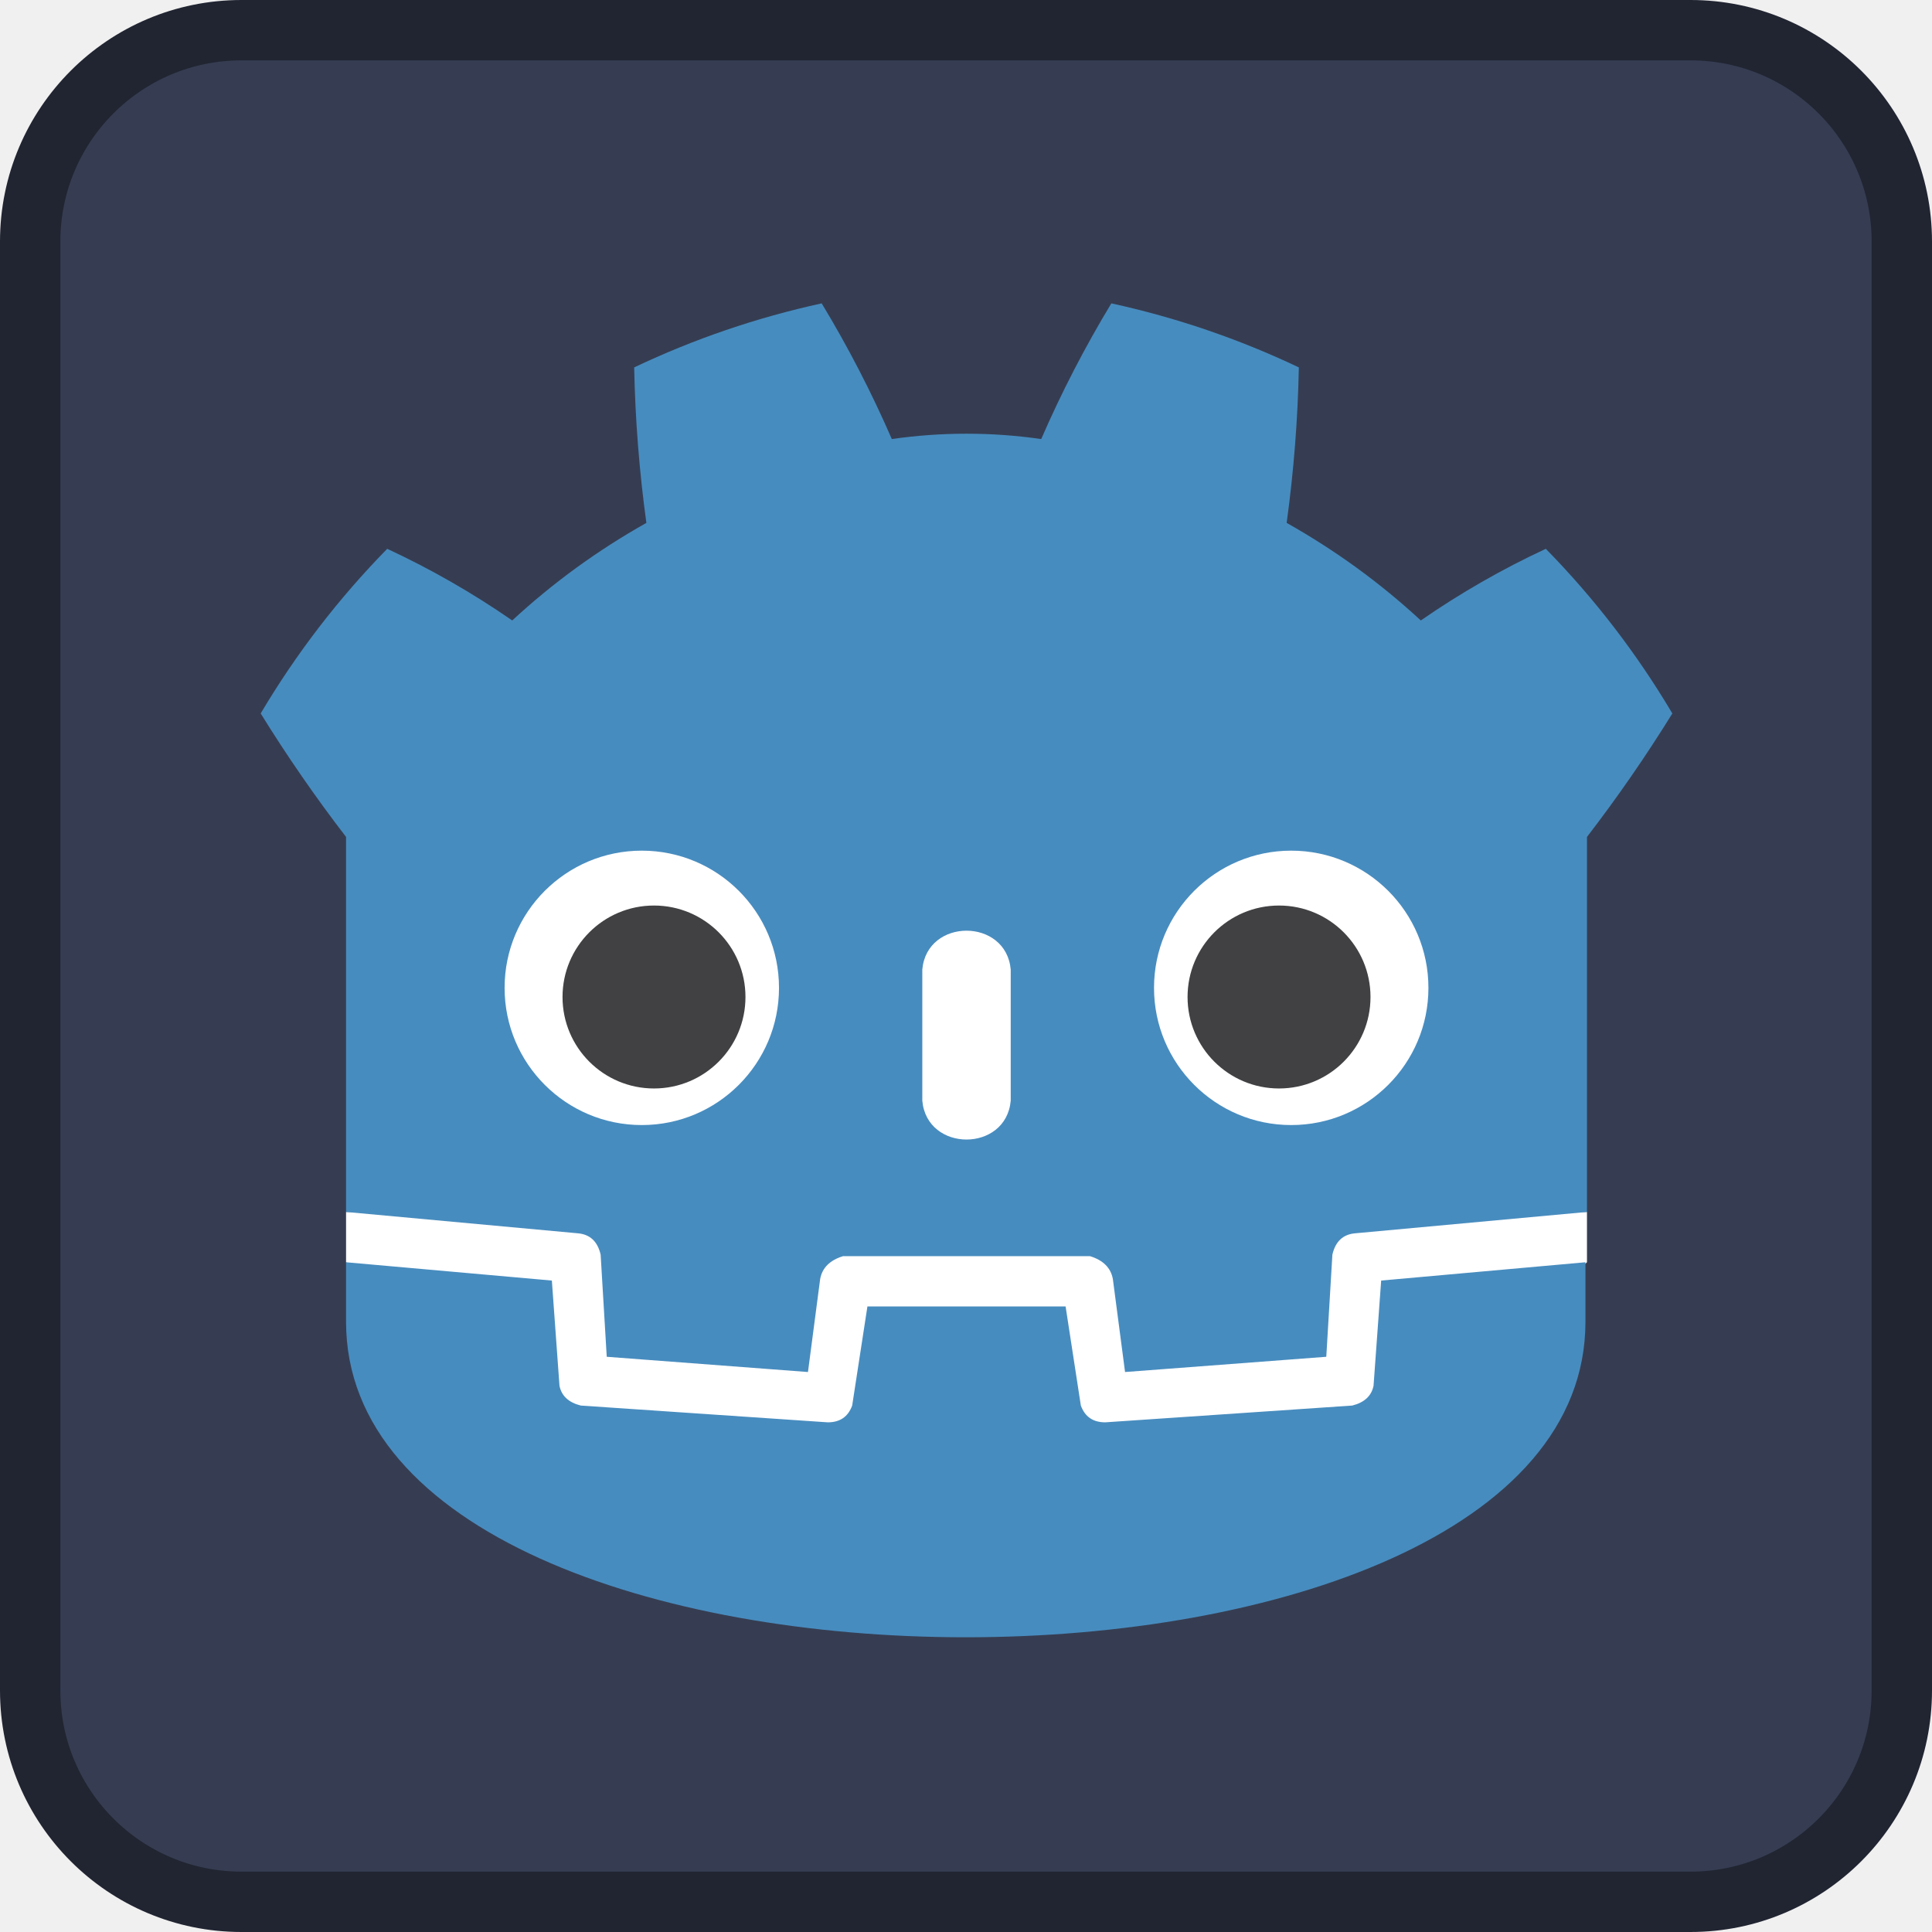
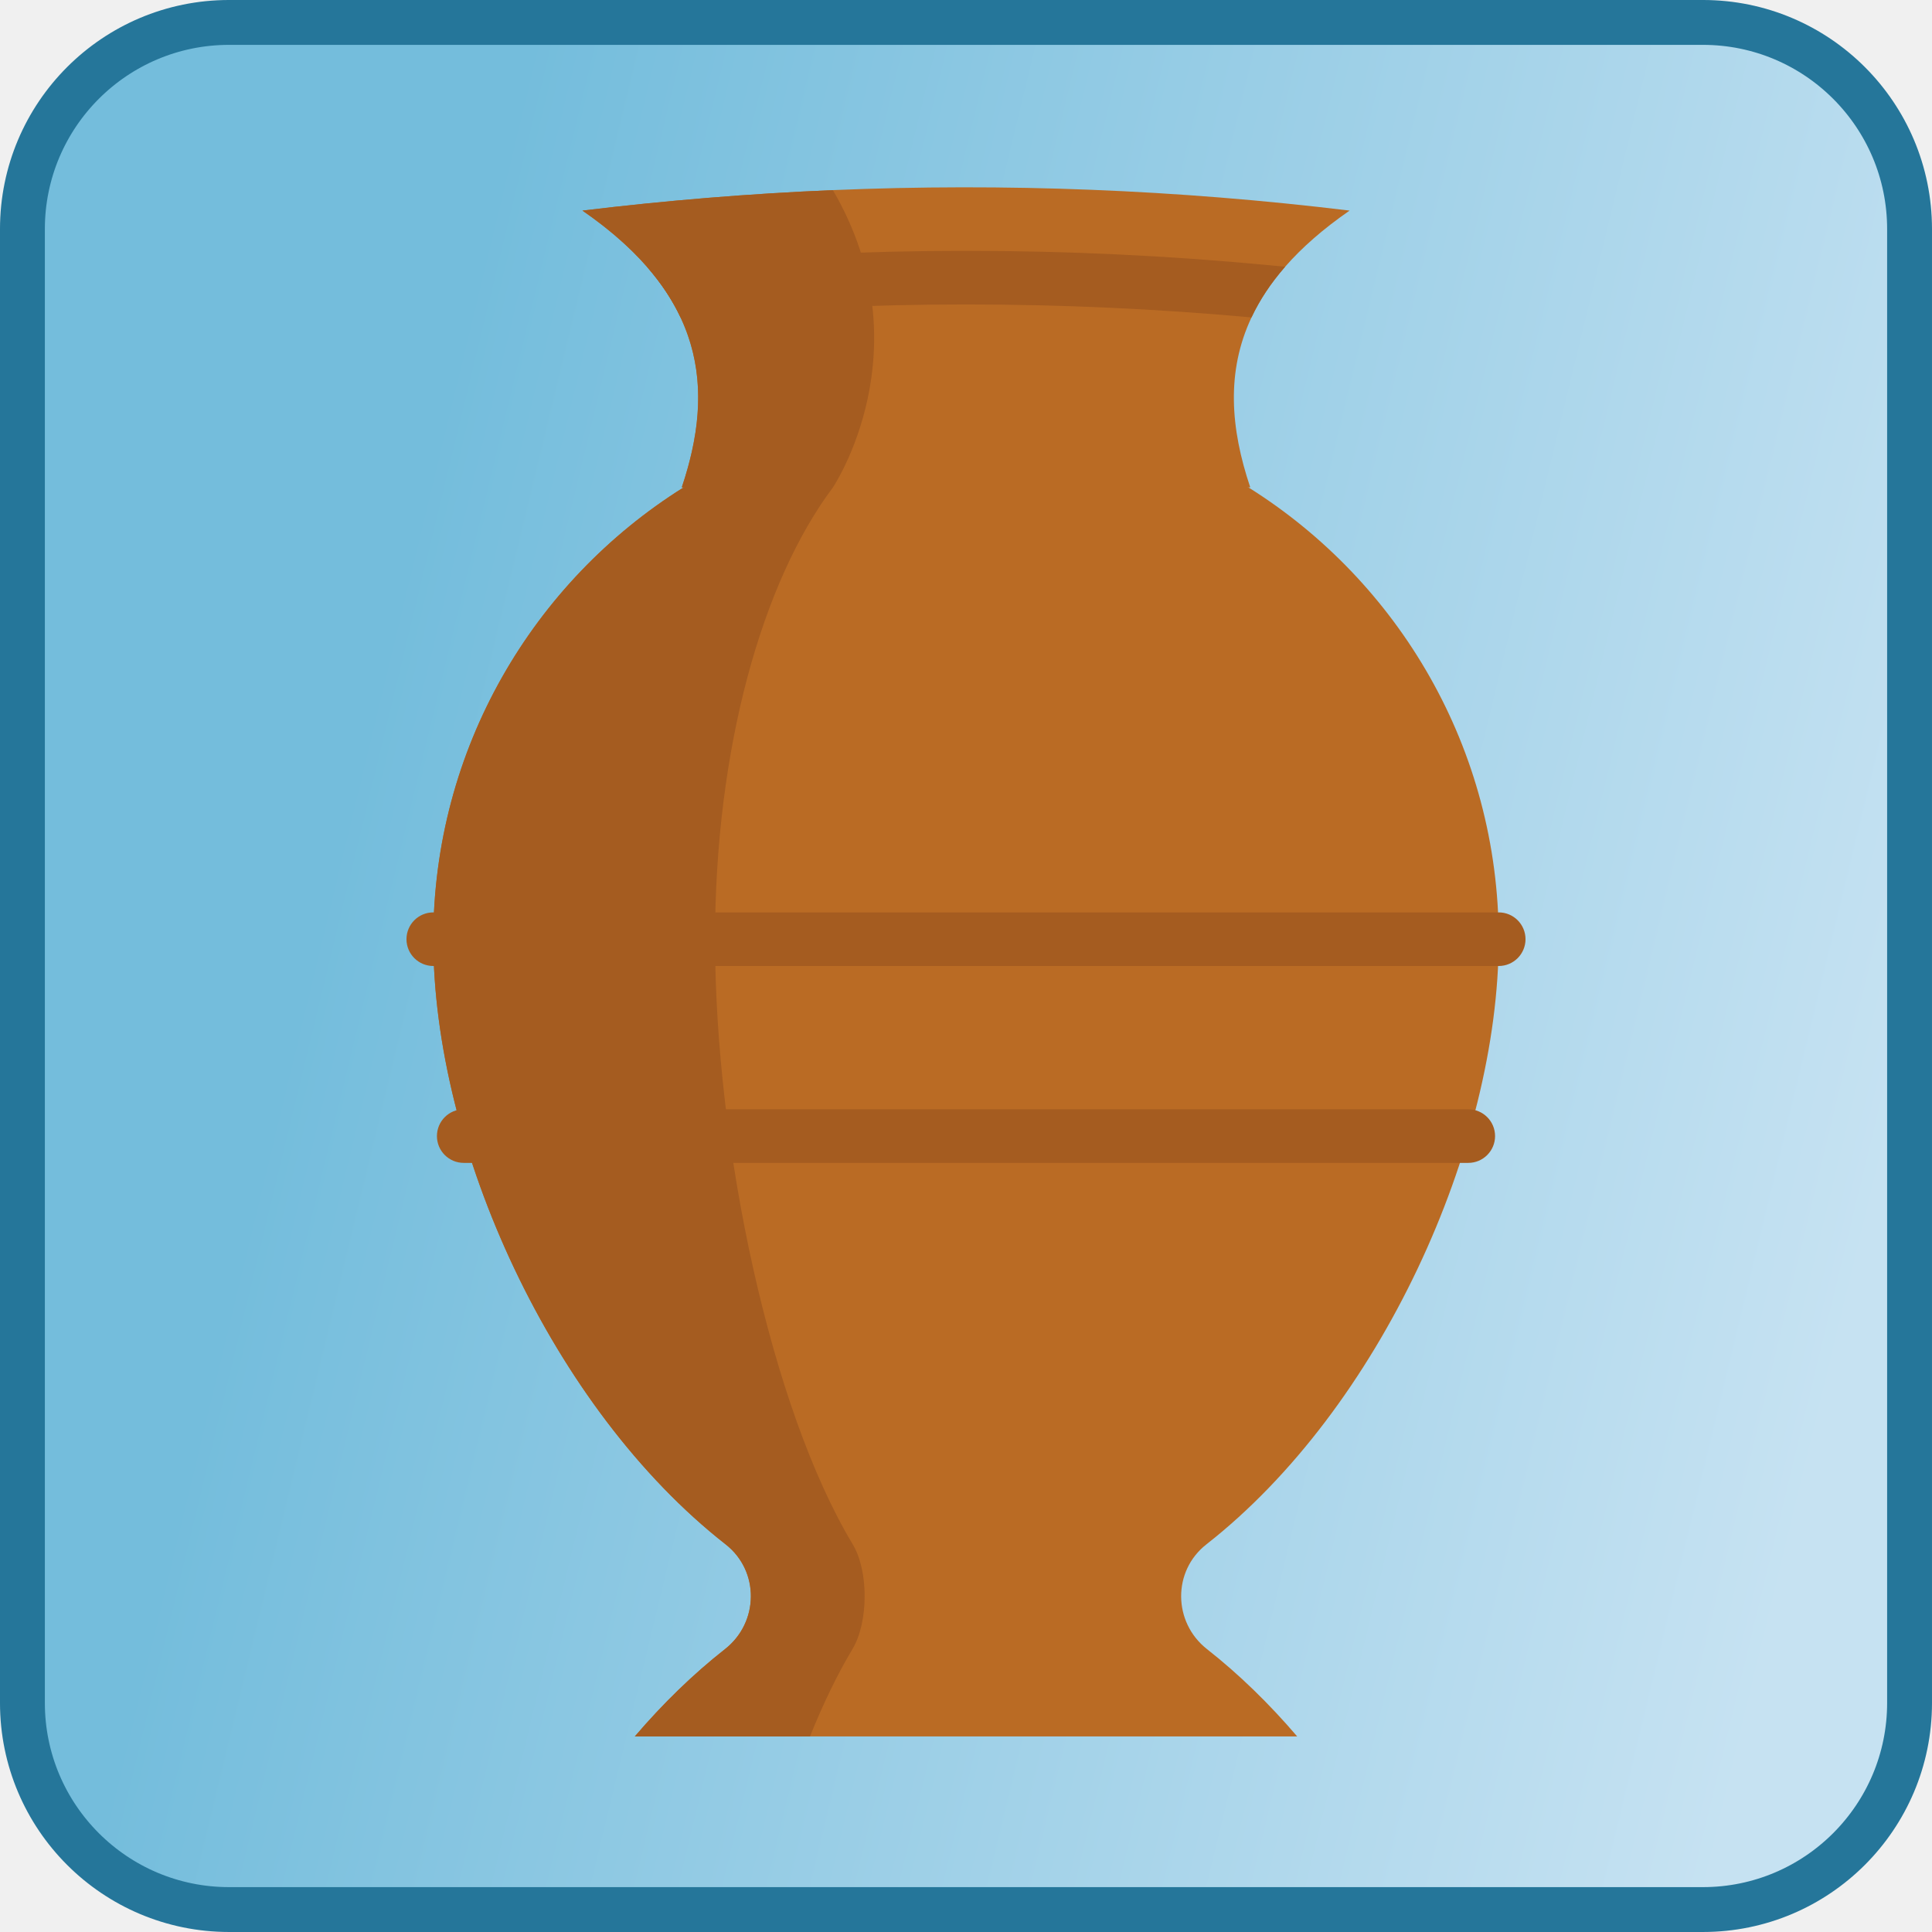
- <svg xmlns="http://www.w3.org/2000/svg" height="128" width="128">
-   <rect x="2" y="2" width="124" height="124" rx="14" fill="#363d52" stroke="#212532" stroke-width="4" />
-   <g transform="scale(.101) translate(122 122)">
-     <g fill="#fff">
-       <path d="M105 673v33q407 354 814 0v-33z" />
-       <path fill="#478cbf" d="m105 673 152 14q12 1 15 14l4 67 132 10 8-61q2-11 15-15h162q13 4 15 15l8 61 132-10 4-67q3-13 15-14l152-14V427q30-39 56-81-35-59-83-108-43 20-82 47-40-37-88-64 7-51 8-102-59-28-123-42-26 43-46 89-49-7-98 0-20-46-46-89-64 14-123 42 1 51 8 102-48 27-88 64-39-27-82-47-48 49-83 108 26 42 56 81zm0 33v39c0 276 813 276 813 0v-39l-134 12-5 69q-2 10-14 13l-162 11q-12 0-16-11l-10-65H447l-10 65q-4 11-16 11l-162-11q-12-3-14-13l-5-69z" />
-       <path d="M483 600c3 34 55 34 58 0v-86c-3-34-55-34-58 0z" />
-       <circle cx="725" cy="526" r="90" />
-       <circle cx="299" cy="526" r="90" />
-     </g>
-     <g fill="#414042">
-       <circle cx="307" cy="532" r="60" />
-       <circle cx="717" cy="532" r="60" />
-     </g>
+ <svg xmlns="http://www.w3.org/2000/svg" xmlns:xlink="http://www.w3.org/1999/xlink" height="256" width="256" version="1.1" id="Layer_1" viewBox="0 0 163.841 163.841" xml:space="preserve">
+   <defs id="defs14019">
+     <linearGradient id="linearGradient18395">
+       <stop style="stop-color:#74bddc;stop-opacity:1;" offset="0.15" id="stop18391" />
+       <stop style="stop-color:#c6e2f2;stop-opacity:1;" offset="1" id="stop18393" />
+     </linearGradient>
+     <linearGradient xlink:href="#linearGradient18395" id="linearGradient18401" x1="32" y1="256.97" x2="460.217" y2="360.553" gradientUnits="userSpaceOnUse" gradientTransform="matrix(0.3585361,0,0,0.3585362,-9.865339,-10.21282)" />
+   </defs>
+   <rect style="opacity:1;fill:url(#linearGradient18401);fill-opacity:1;stroke:#25769a;stroke-width:3.805;stroke-linejoin:round;stroke-dasharray:none;stroke-opacity:1;paint-order:markers fill stroke" id="rect14178" width="160.036" height="160.036" x="1.902" y="1.902" ry="17.526" />
+   <g id="g14002" transform="matrix(0.2565807,0,0,0.2565807,16.23541,15.88466)">
+     <path style="fill:#ba6b24" d="m 382.79,7.694 c -8.763,6.059 -15.791,12.247 -21.306,18.554 -4.807,5.492 -8.456,11.078 -11.125,16.759 -8.421,17.928 -6.945,36.719 -0.413,56.135 -48.317,4.358 -65.713,79.225 -114.018,76.862 -14.314,-0.697 -59.537,-75.575 -73.851,-76.862 6.531,-19.416 8.007,-38.207 -0.413,-56.135 -2.669,-5.669 -6.319,-11.255 -11.125,-16.759 -5.515,-6.307 -12.543,-12.495 -21.306,-18.554 27.589,-3.342 55.178,-5.61 82.78,-6.767 56.924,-2.398 113.85,-0.142 170.777,6.767 z" id="path13998" />
+     <path style="fill:#ba6b24" d="m 349.398,99.214 c 49.651,31.132 82.673,86.358 82.673,149.296 0,68.654 -39.293,155.119 -96.621,200.022 -11.255,8.811 -11.043,25.77 0.189,34.605 10.606,8.326 20.586,18.07 29.821,28.865 H 146.542 c 9.236,-10.795 19.216,-20.538 29.821,-28.865 11.244,-8.834 11.456,-25.794 0.201,-34.605 -57.34,-44.903 -96.633,-131.368 -96.633,-200.022 0,-62.938 33.022,-118.164 82.685,-149.296" id="path14000" />
+   </g>
+   <g id="g14014" transform="matrix(0.2565807,0,0,0.2565807,16.23541,15.88466)">
+     <path style="fill:#a55c20" d="M 218.578,448.532 C 191.566,403.629 173.056,317.164 173.056,248.51 c 0,-62.938 15.557,-118.164 38.952,-149.296 H 162.615 C 112.952,130.346 79.93,185.572 79.93,248.51 c 0,68.654 39.293,155.119 96.633,200.022 11.255,8.811 11.043,25.77 -0.201,34.605 -10.606,8.326 -20.586,18.07 -29.821,28.865 h 57.894 c 4.351,-10.795 9.053,-20.538 14.049,-28.865 5.297,-8.836 5.397,-25.795 0.094,-34.605 z" id="path14004" />
+     <path style="fill:#a55c20" d="m 212.007,99.214 -6.992,2.917 c -14.314,-0.697 -28.629,-1.701 -42.943,-2.988 10.972,-32.62 7.677,-63.446 -32.845,-91.448 27.589,-3.342 55.178,-5.61 82.78,-6.767 30.683,52.603 0,98.286 0,98.286 z" id="path14006" />
+     <path style="fill:#a55c20" d="m 361.484,26.248 c -4.807,5.492 -8.456,11.078 -11.125,16.759 -62.631,-5.716 -126.077,-5.716 -188.696,0 -2.669,-5.669 -6.319,-11.255 -11.125,-16.759 l 5.515,-0.52 c 66.316,-6.307 133.588,-6.307 199.916,0 z" id="path14008" />
+     <path style="fill:#a55c20" d="M 432.071,257.368 H 79.931 c -4.893,0 -8.858,-3.966 -8.858,-8.858 0,-4.892 3.965,-8.858 8.858,-8.858 h 352.141 c 4.893,0 8.858,3.966 8.858,8.858 0,4.892 -3.966,8.858 -8.859,8.858 z" id="path14010" />
+     <path style="fill:#a55c20" d="M 422.009,322.443 H 89.993 c -4.893,0 -8.858,-3.966 -8.858,-8.858 0,-4.892 3.965,-8.858 8.858,-8.858 h 332.016 c 4.893,0 8.858,3.966 8.858,8.858 -0.001,4.892 -3.966,8.858 -8.858,8.858 z" id="path14012" />
  </g>
</svg>
